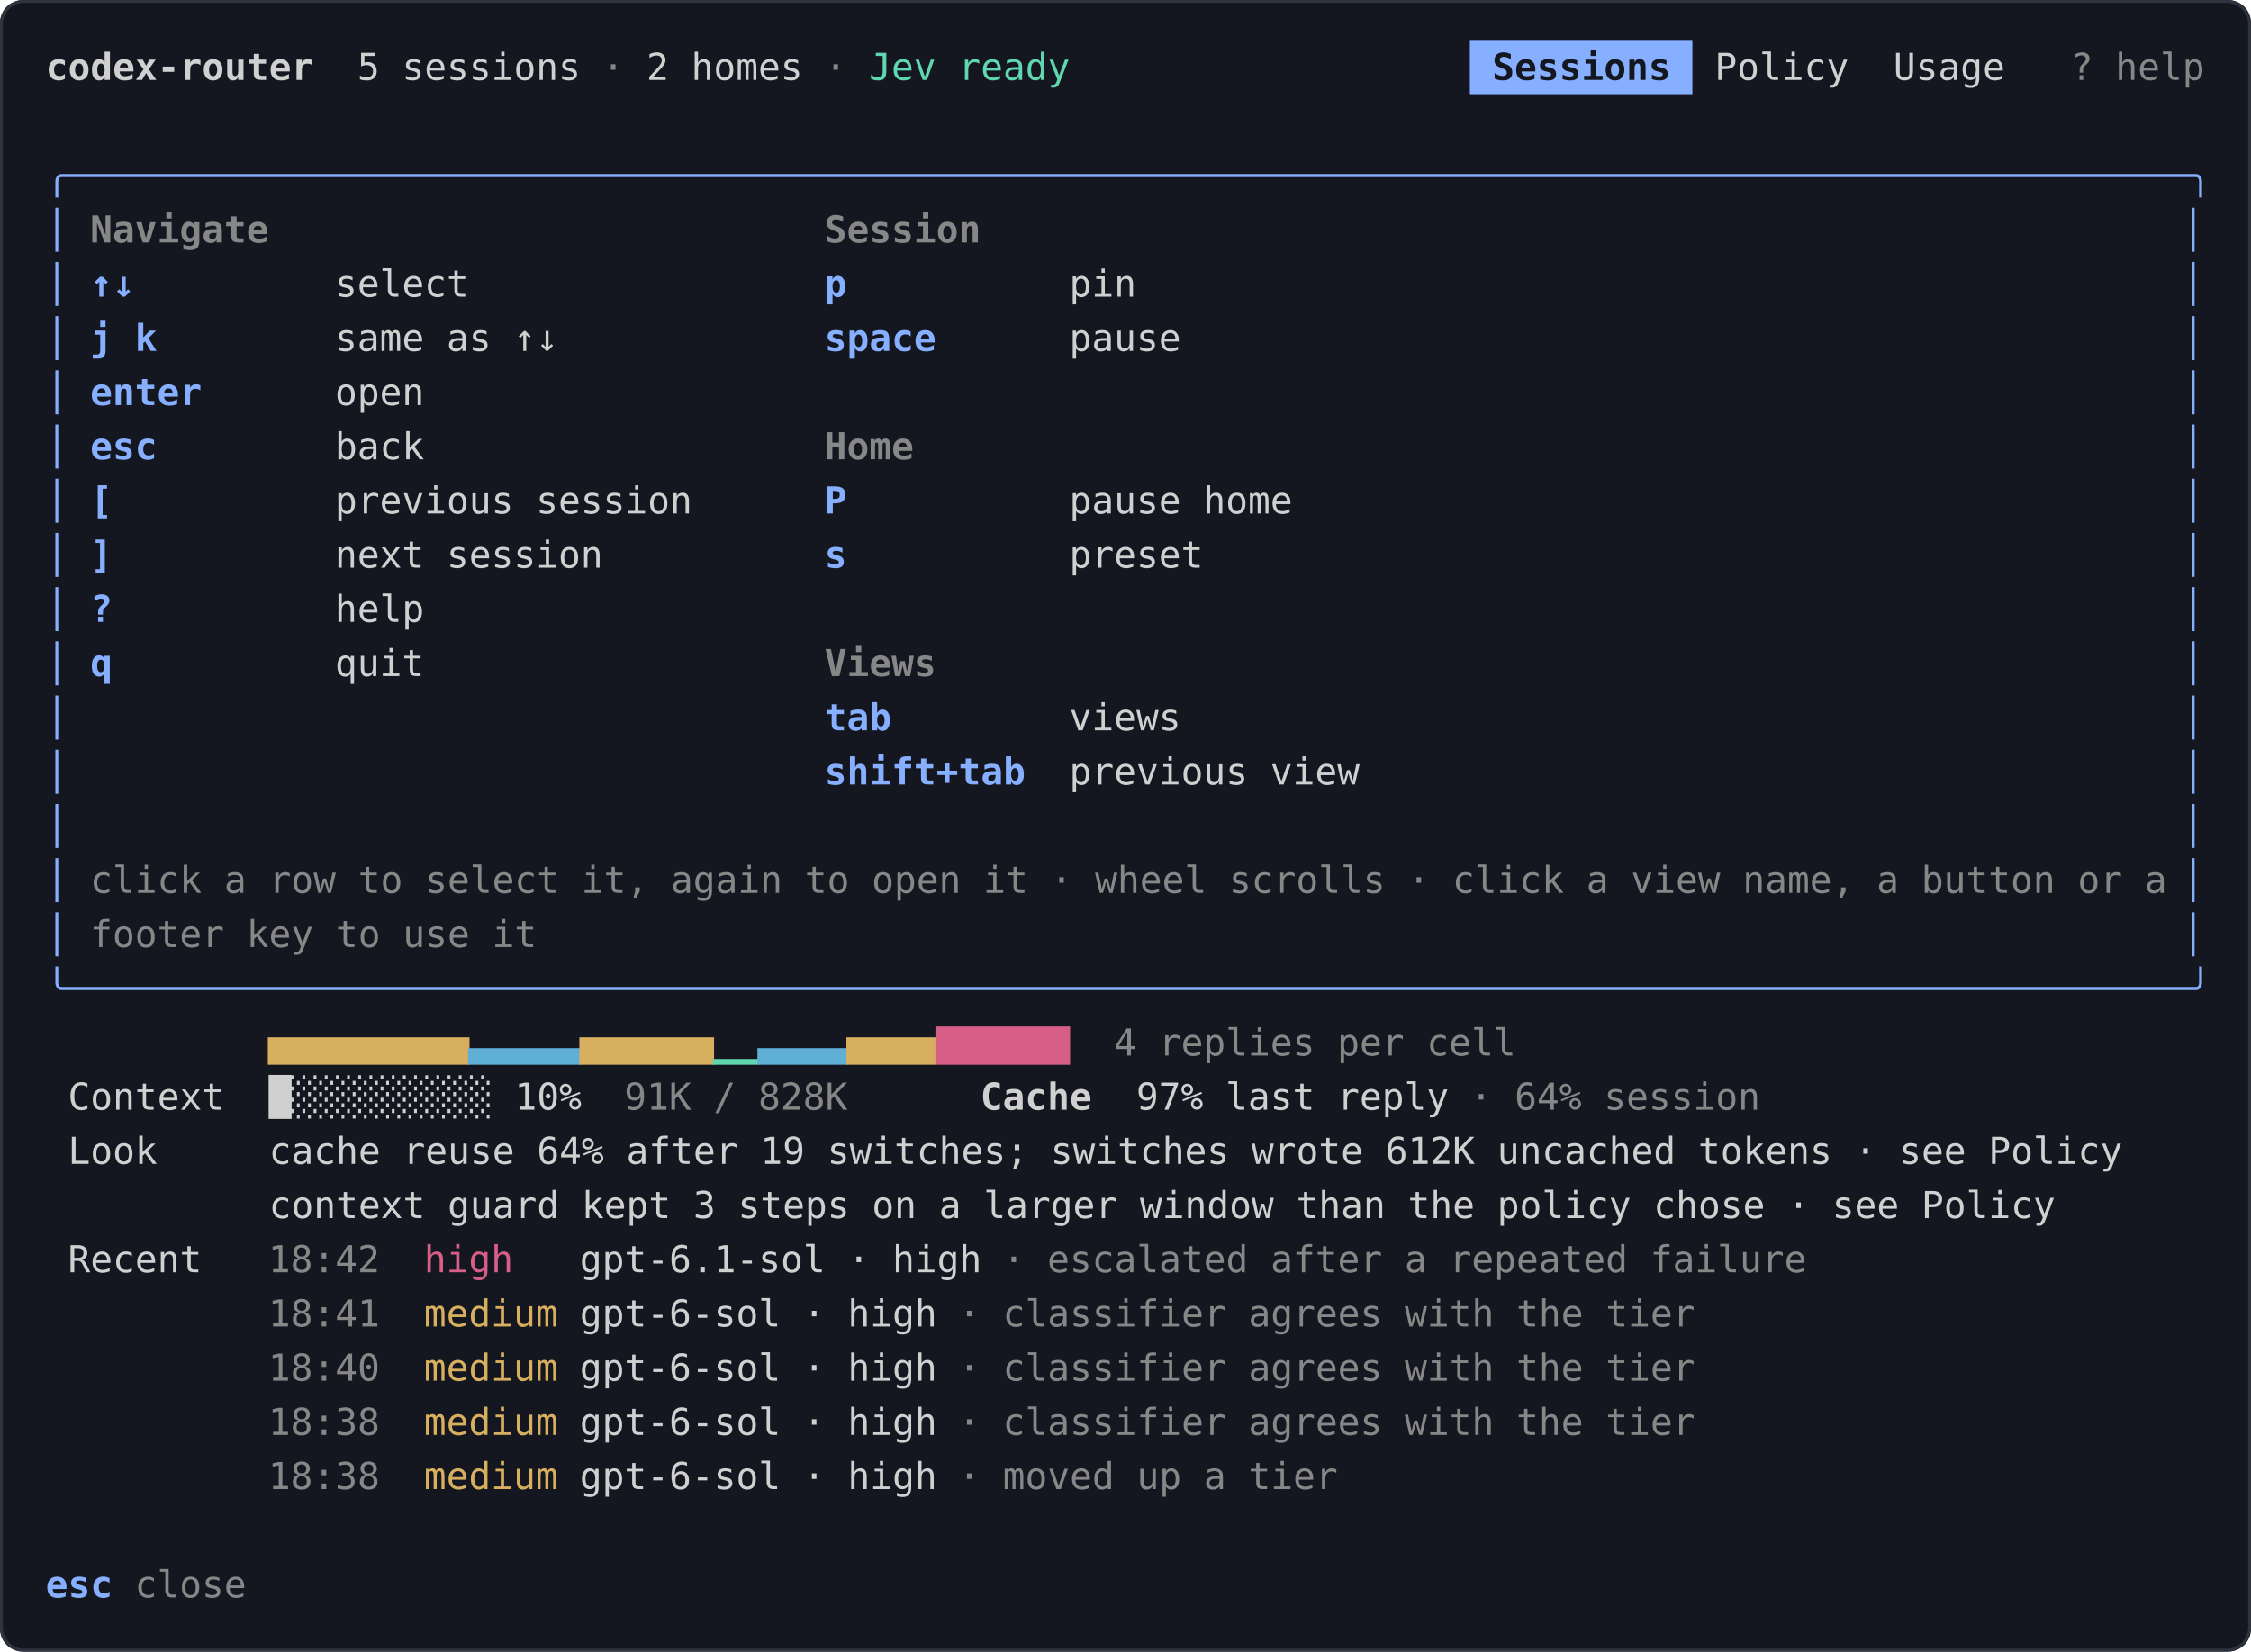
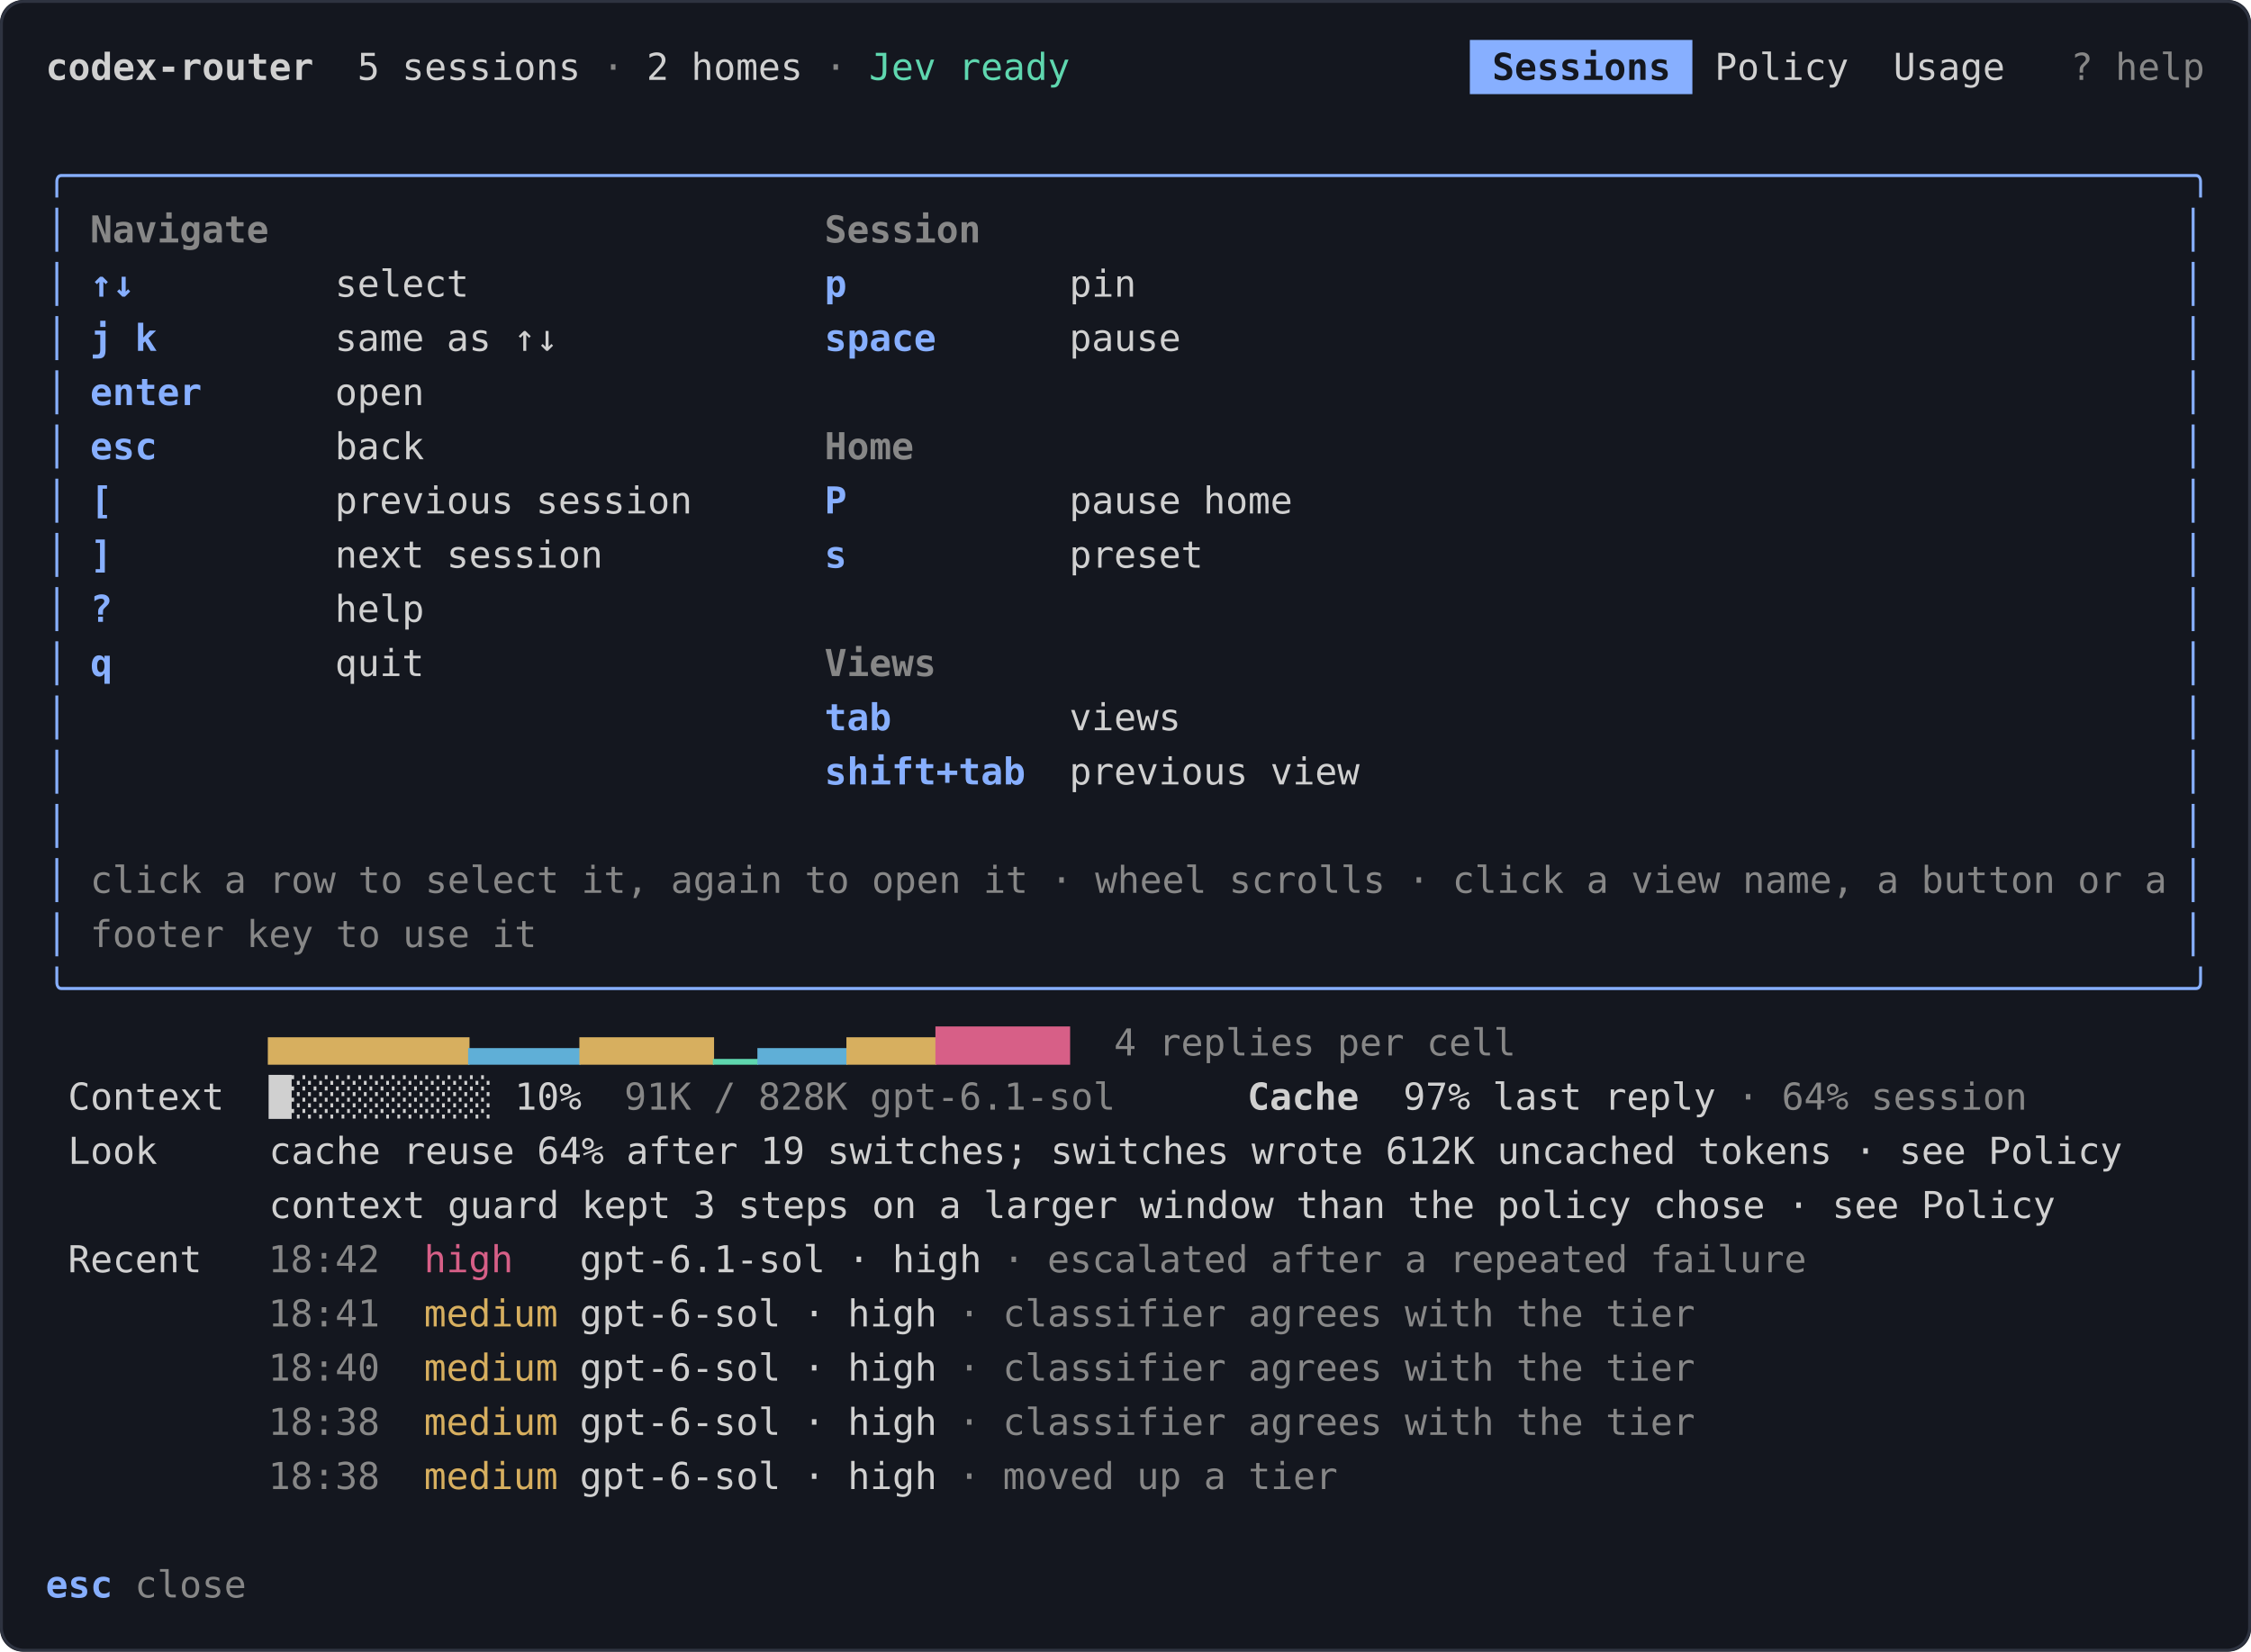
<svg xmlns="http://www.w3.org/2000/svg" viewBox="0 0 789 579" width="789" height="579" role="img" aria-labelledby="title desc">
  <style>text { font-family: ui-monospace, SFMono-Regular, Menlo, Consolas, 'DejaVu Sans Mono', monospace; font-size: 13px; }</style>
  <rect width="789" height="579" rx="8" fill="#14171f" />
  <rect x="0.5" y="0.5" width="788" height="578" rx="8" fill="none" stroke="#2e3340" />
  <text x="16.0" y="28.0" fill="#d0d0d0" font-weight="700" xml:space="preserve">codex-router</text>
  <text x="109.6" y="28.0" fill="#d0d0d0" xml:space="preserve">  5 sessions</text>
  <text x="203.2" y="28.0" fill="#878787" xml:space="preserve"> · </text>
  <text x="226.6" y="28.0" fill="#d0d0d0" xml:space="preserve">2 homes</text>
  <text x="281.2" y="28.0" fill="#878787" xml:space="preserve"> · </text>
  <text x="304.6" y="28.0" fill="#5fd7af" xml:space="preserve">Jev ready</text>
  <rect x="515.2" y="14.0" width="78.0" height="19" fill="#87afff" />
  <text x="515.2" y="28.0" fill="#14171f" font-weight="700" xml:space="preserve"> Sessions </text>
  <text x="593.2" y="28.0" fill="#d0d0d0" xml:space="preserve"> Policy  Usage   </text>
  <text x="725.8" y="28.0" fill="#878787" xml:space="preserve">? help</text>
  <text x="16.0" y="66.0" fill="#87afff" xml:space="preserve">╭───────────────────────────────────────────────────────────────────────────────────────────────╮</text>
  <text x="16.0" y="85.0" fill="#87afff" xml:space="preserve">│</text>
  <text x="31.6" y="85.0" fill="#878787" font-weight="700" xml:space="preserve">Navigate</text>
  <text x="289.0" y="85.0" fill="#878787" font-weight="700" xml:space="preserve">Session</text>
  <text x="764.8" y="85.0" fill="#87afff" xml:space="preserve">│</text>
  <text x="16.0" y="104.0" fill="#87afff" xml:space="preserve">│</text>
  <text x="31.6" y="104.0" fill="#87afff" font-weight="700" xml:space="preserve">↑↓         </text>
  <text x="117.4" y="104.0" fill="#d0d0d0" xml:space="preserve">select                </text>
  <text x="289.0" y="104.0" fill="#87afff" font-weight="700" xml:space="preserve">p          </text>
  <text x="374.8" y="104.0" fill="#d0d0d0" xml:space="preserve">pin                                               </text>
  <text x="764.8" y="104.0" fill="#87afff" xml:space="preserve">│</text>
  <text x="16.0" y="123.0" fill="#87afff" xml:space="preserve">│</text>
  <text x="31.6" y="123.0" fill="#87afff" font-weight="700" xml:space="preserve">j k        </text>
  <text x="117.4" y="123.0" fill="#d0d0d0" xml:space="preserve">same as ↑↓            </text>
  <text x="289.0" y="123.0" fill="#87afff" font-weight="700" xml:space="preserve">space      </text>
  <text x="374.8" y="123.0" fill="#d0d0d0" xml:space="preserve">pause                                             </text>
  <text x="764.8" y="123.0" fill="#87afff" xml:space="preserve">│</text>
  <text x="16.0" y="142.0" fill="#87afff" xml:space="preserve">│</text>
  <text x="31.6" y="142.0" fill="#87afff" font-weight="700" xml:space="preserve">enter      </text>
  <text x="117.4" y="142.0" fill="#d0d0d0" xml:space="preserve">open                                                                               </text>
  <text x="764.8" y="142.0" fill="#87afff" xml:space="preserve">│</text>
  <text x="16.0" y="161.0" fill="#87afff" xml:space="preserve">│</text>
  <text x="31.6" y="161.0" fill="#87afff" font-weight="700" xml:space="preserve">esc        </text>
  <text x="117.4" y="161.0" fill="#d0d0d0" xml:space="preserve">back                  </text>
  <text x="289.0" y="161.0" fill="#878787" font-weight="700" xml:space="preserve">Home</text>
  <text x="764.8" y="161.0" fill="#87afff" xml:space="preserve">│</text>
  <text x="16.0" y="180.0" fill="#87afff" xml:space="preserve">│</text>
  <text x="31.6" y="180.0" fill="#87afff" font-weight="700" xml:space="preserve">[          </text>
  <text x="117.4" y="180.0" fill="#d0d0d0" xml:space="preserve">previous session      </text>
  <text x="289.0" y="180.0" fill="#87afff" font-weight="700" xml:space="preserve">P          </text>
  <text x="374.8" y="180.0" fill="#d0d0d0" xml:space="preserve">pause home                                        </text>
  <text x="764.8" y="180.0" fill="#87afff" xml:space="preserve">│</text>
  <text x="16.0" y="199.0" fill="#87afff" xml:space="preserve">│</text>
  <text x="31.6" y="199.0" fill="#87afff" font-weight="700" xml:space="preserve">]          </text>
  <text x="117.4" y="199.0" fill="#d0d0d0" xml:space="preserve">next session          </text>
  <text x="289.0" y="199.0" fill="#87afff" font-weight="700" xml:space="preserve">s          </text>
  <text x="374.8" y="199.0" fill="#d0d0d0" xml:space="preserve">preset                                            </text>
  <text x="764.8" y="199.0" fill="#87afff" xml:space="preserve">│</text>
  <text x="16.0" y="218.0" fill="#87afff" xml:space="preserve">│</text>
  <text x="31.6" y="218.0" fill="#87afff" font-weight="700" xml:space="preserve">?          </text>
  <text x="117.4" y="218.0" fill="#d0d0d0" xml:space="preserve">help                                                                               </text>
  <text x="764.8" y="218.0" fill="#87afff" xml:space="preserve">│</text>
  <text x="16.0" y="237.0" fill="#87afff" xml:space="preserve">│</text>
  <text x="31.6" y="237.0" fill="#87afff" font-weight="700" xml:space="preserve">q          </text>
  <text x="117.4" y="237.0" fill="#d0d0d0" xml:space="preserve">quit                  </text>
  <text x="289.0" y="237.0" fill="#878787" font-weight="700" xml:space="preserve">Views</text>
  <text x="764.8" y="237.0" fill="#87afff" xml:space="preserve">│</text>
  <text x="16.0" y="256.0" fill="#87afff" xml:space="preserve">│</text>
  <text x="289.0" y="256.0" fill="#87afff" font-weight="700" xml:space="preserve">tab        </text>
  <text x="374.8" y="256.0" fill="#d0d0d0" xml:space="preserve">views                                             </text>
  <text x="764.8" y="256.0" fill="#87afff" xml:space="preserve">│</text>
  <text x="16.0" y="275.0" fill="#87afff" xml:space="preserve">│</text>
  <text x="289.0" y="275.0" fill="#87afff" font-weight="700" xml:space="preserve">shift+tab  </text>
  <text x="374.8" y="275.0" fill="#d0d0d0" xml:space="preserve">previous view                                     </text>
  <text x="764.8" y="275.0" fill="#87afff" xml:space="preserve">│</text>
  <text x="16.0" y="294.0" fill="#87afff" xml:space="preserve">│</text>
  <text x="764.8" y="294.0" fill="#87afff" xml:space="preserve">│</text>
  <text x="16.0" y="313.0" fill="#87afff" xml:space="preserve">│</text>
  <text x="31.6" y="313.0" fill="#878787" xml:space="preserve">click a row to select it, again to open it · wheel scrolls · click a view name, a button or a</text>
  <text x="764.8" y="313.0" fill="#87afff" xml:space="preserve">│</text>
  <text x="16.0" y="332.0" fill="#87afff" xml:space="preserve">│</text>
  <text x="31.6" y="332.0" fill="#878787" xml:space="preserve">footer key to use it</text>
  <text x="764.8" y="332.0" fill="#87afff" xml:space="preserve">│</text>
  <text x="16.0" y="351.0" fill="#87afff" xml:space="preserve">╰───────────────────────────────────────────────────────────────────────────────────────────────╯</text>
  <text x="94.0" y="370.0" fill="#d7af5f" xml:space="preserve">▅▅▅▅▅▅▅▅▅</text>
  <text x="164.2" y="370.0" fill="#5fafd7" xml:space="preserve">▃▃▃▃▃</text>
  <text x="203.2" y="370.0" fill="#d7af5f" xml:space="preserve">▅▅▅▅▅▅</text>
  <text x="250.0" y="370.0" fill="#5fd7af" xml:space="preserve">▁▁</text>
  <text x="265.6" y="370.0" fill="#5fafd7" xml:space="preserve">▃▃▃▃</text>
  <text x="296.8" y="370.0" fill="#d7af5f" xml:space="preserve">▅▅▅▅</text>
  <text x="328.0" y="370.0" fill="#d75f87" xml:space="preserve">▇▇▇▇▇▇</text>
  <text x="374.8" y="370.0" fill="#878787" xml:space="preserve">  4 replies per cell</text>
  <text x="16.0" y="389.0" fill="#d0d0d0" xml:space="preserve"> Context  █░░░░░░░░░ 10%  </text>
-   <text x="218.8" y="389.0" fill="#878787" xml:space="preserve">91K / 828K</text>
-   <text x="343.6" y="389.0" fill="#d0d0d0" font-weight="700" xml:space="preserve">Cache</text>
-   <text x="382.6" y="389.0" fill="#d0d0d0" xml:space="preserve">  97% last reply</text>
-   <text x="507.4" y="389.0" fill="#878787" xml:space="preserve"> · 64% session</text>
+   <text x="218.8" y="389.0" fill="#878787" xml:space="preserve">91K / 828K gpt-6.1-sol</text>
+   <text x="437.2" y="389.0" fill="#d0d0d0" font-weight="700" xml:space="preserve">Cache</text>
+   <text x="476.2" y="389.0" fill="#d0d0d0" xml:space="preserve">  97% last reply</text>
+   <text x="601.0" y="389.0" fill="#878787" xml:space="preserve"> · 64% session</text>
  <text x="16.0" y="408.0" fill="#d0d0d0" xml:space="preserve"> Look     cache reuse 64% after 19 switches; switches wrote 612K uncached tokens · see Policy</text>
  <text x="16.0" y="427.0" fill="#d0d0d0" xml:space="preserve">          context guard kept 3 steps on a larger window than the policy chose · see Policy</text>
  <text x="16.0" y="446.0" fill="#d0d0d0" xml:space="preserve"> Recent   </text>
  <text x="94.0" y="446.0" fill="#878787" xml:space="preserve">18:42  </text>
  <text x="148.6" y="446.0" fill="#d75f87" xml:space="preserve">high   </text>
  <text x="203.2" y="446.0" fill="#d0d0d0" xml:space="preserve">gpt-6.1-sol · high</text>
  <text x="343.6" y="446.0" fill="#878787" xml:space="preserve"> · escalated after a repeated failure</text>
  <text x="94.0" y="465.0" fill="#878787" xml:space="preserve">18:41  </text>
  <text x="148.6" y="465.0" fill="#d7af5f" xml:space="preserve">medium </text>
  <text x="203.2" y="465.0" fill="#d0d0d0" xml:space="preserve">gpt-6-sol · high</text>
  <text x="328.0" y="465.0" fill="#878787" xml:space="preserve"> · classifier agrees with the tier</text>
  <text x="94.0" y="484.0" fill="#878787" xml:space="preserve">18:40  </text>
  <text x="148.6" y="484.0" fill="#d7af5f" xml:space="preserve">medium </text>
  <text x="203.2" y="484.0" fill="#d0d0d0" xml:space="preserve">gpt-6-sol · high</text>
  <text x="328.0" y="484.0" fill="#878787" xml:space="preserve"> · classifier agrees with the tier</text>
  <text x="94.0" y="503.0" fill="#878787" xml:space="preserve">18:38  </text>
  <text x="148.6" y="503.0" fill="#d7af5f" xml:space="preserve">medium </text>
  <text x="203.2" y="503.0" fill="#d0d0d0" xml:space="preserve">gpt-6-sol · high</text>
  <text x="328.0" y="503.0" fill="#878787" xml:space="preserve"> · classifier agrees with the tier</text>
  <text x="94.0" y="522.0" fill="#878787" xml:space="preserve">18:38  </text>
  <text x="148.6" y="522.0" fill="#d7af5f" xml:space="preserve">medium </text>
  <text x="203.2" y="522.0" fill="#d0d0d0" xml:space="preserve">gpt-6-sol · high</text>
  <text x="328.0" y="522.0" fill="#878787" xml:space="preserve"> · moved up a tier</text>
  <text x="16.0" y="560.0" fill="#87afff" font-weight="700" xml:space="preserve">esc</text>
  <text x="39.4" y="560.0" fill="#878787" xml:space="preserve"> close</text>
</svg>
